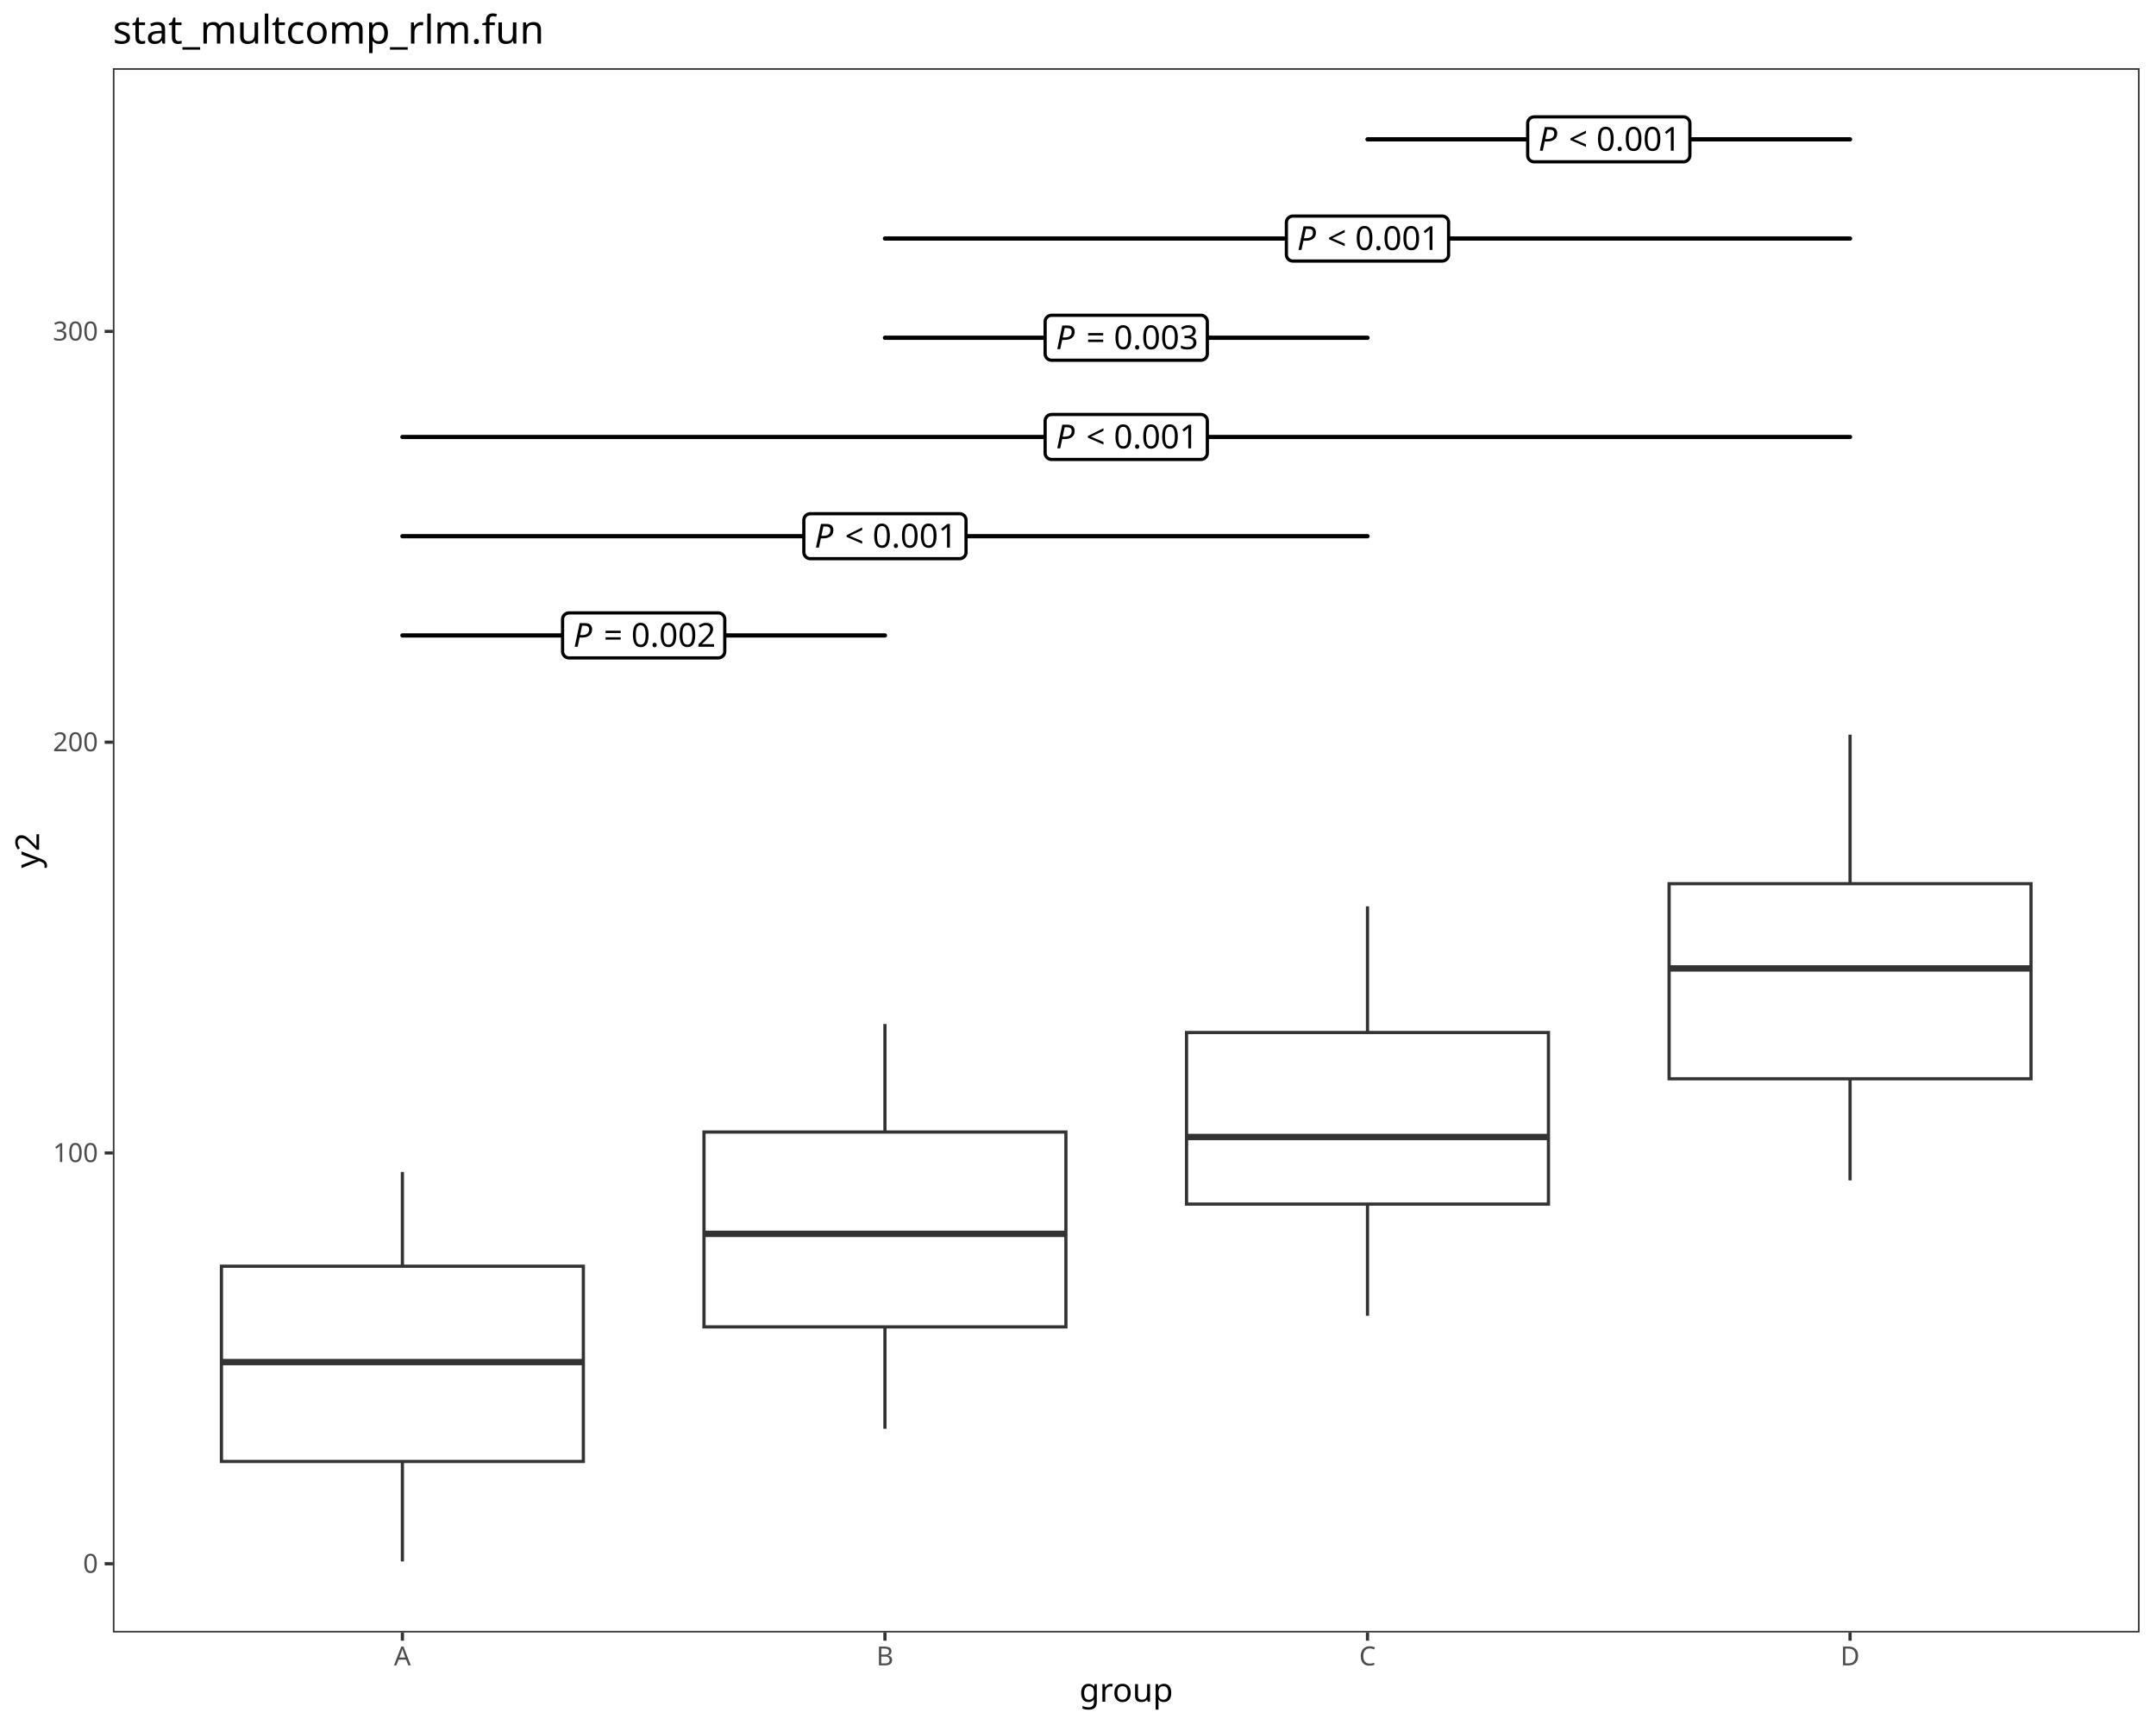
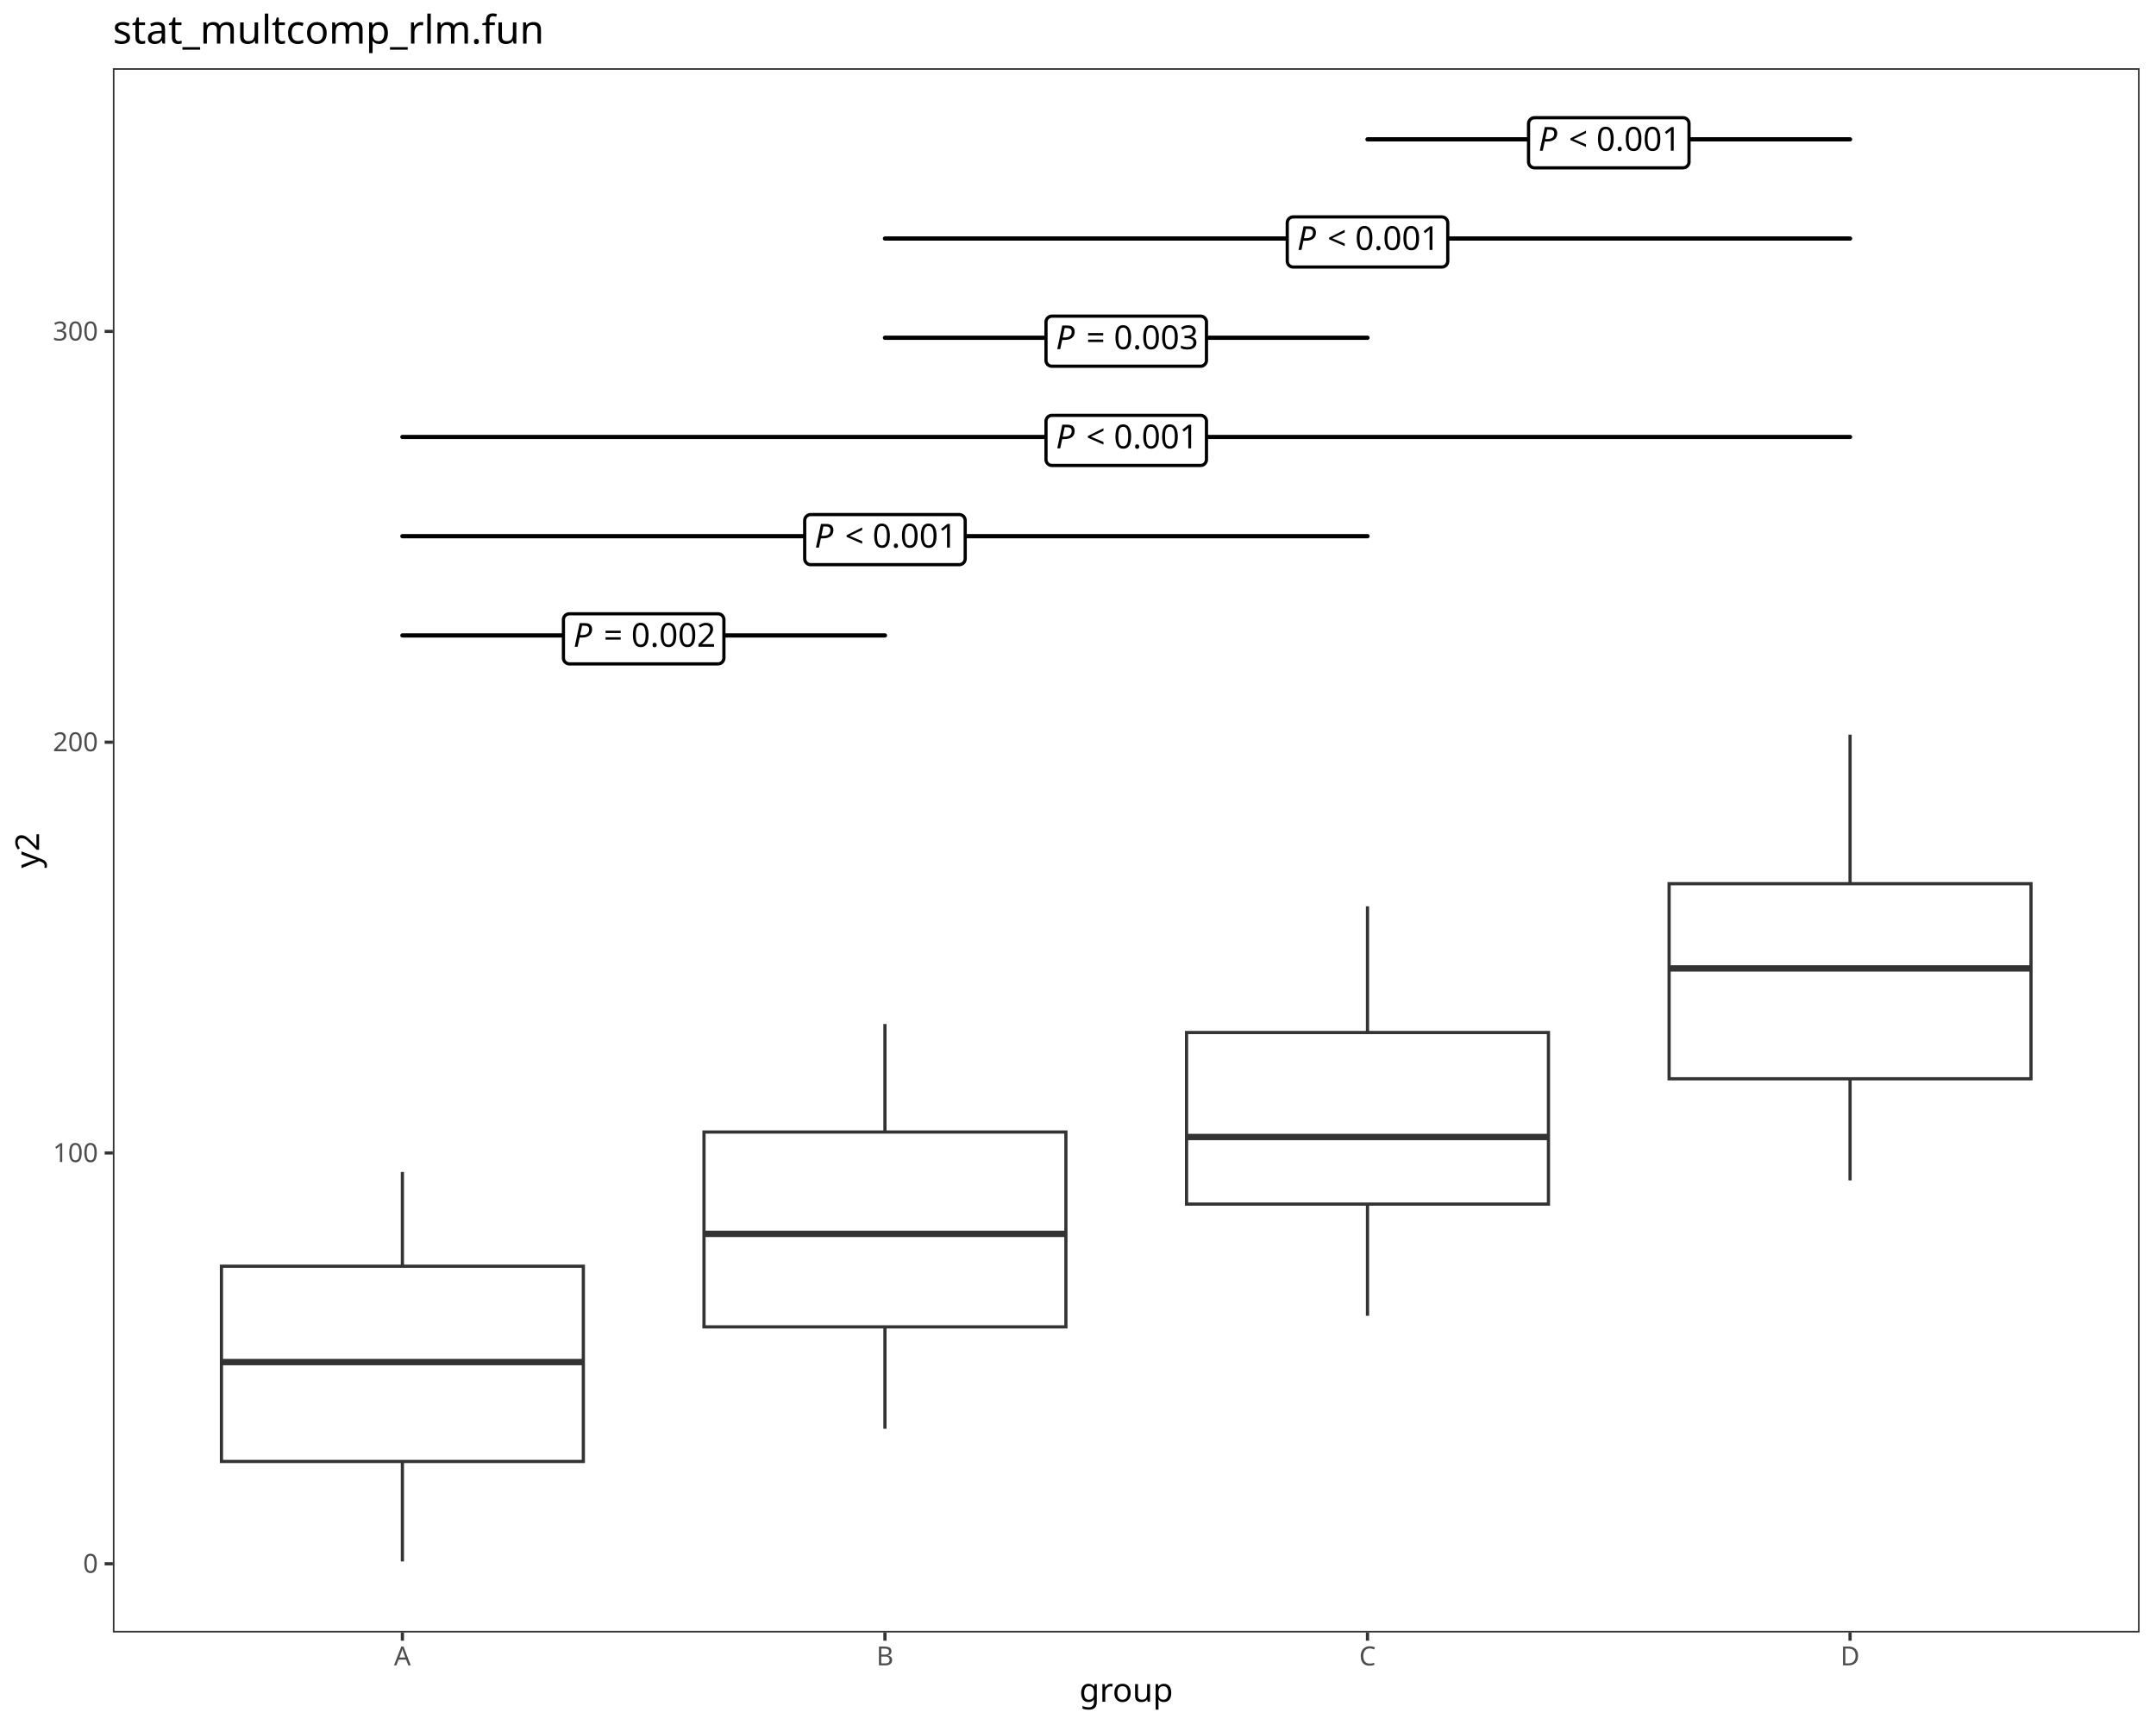
<svg xmlns="http://www.w3.org/2000/svg" class="svglite" data-engine-version="2.0" width="720.00pt" height="576.00pt" viewBox="0 0 720.00 576.00">
  <defs>
    <style type="text/css">
    .svglite line, .svglite polyline, .svglite polygon, .svglite path, .svglite rect, .svglite circle {
      fill: none;
      stroke: #000000;
      stroke-linecap: round;
      stroke-linejoin: round;
      stroke-miterlimit: 10.00;
    }
  </style>
  </defs>
  <rect width="100%" height="100%" style="stroke: none; fill: #FFFFFF;" />
  <defs>
    <clipPath id="cpMC4wMHw3MjAuMDB8MC4wMHw1NzYuMDA=">
      <rect x="0.00" y="0.00" width="720.00" height="576.00" />
    </clipPath>
  </defs>
  <g clip-path="url(#cpMC4wMHw3MjAuMDB8MC4wMHw1NzYuMDA=)">
    <rect x="0.00" y="0.00" width="720.00" height="576.00" style="stroke-width: 1.07; stroke: #FFFFFF; fill: #FFFFFF;" />
  </g>
  <defs>
    <clipPath id="cpMzcuNjl8NzE0LjUyfDIyLjc4fDU0NS4xMQ==">
      <rect x="37.69" y="22.78" width="676.83" height="522.33" />
    </clipPath>
  </defs>
  <g clip-path="url(#cpMzcuNjl8NzE0LjUyfDIyLjc4fDU0NS4xMQ==)">
    <rect x="37.69" y="22.78" width="676.83" height="522.33" style="stroke-width: 1.07; stroke: none; fill: #FFFFFF;" />
    <line x1="134.38" y1="422.81" x2="134.38" y2="391.33" style="stroke-width: 1.07; stroke: #333333; stroke-linecap: butt;" />
    <line x1="134.38" y1="488.00" x2="134.38" y2="521.37" style="stroke-width: 1.07; stroke: #333333; stroke-linecap: butt;" />
    <polygon points="73.95,422.81 73.95,488.00 194.81,488.00 194.81,422.81 73.95,422.81 " style="stroke-width: 1.07; stroke: #333333; stroke-linecap: butt; stroke-linejoin: miter; fill: #FFFFFF;" />
    <line x1="73.95" y1="454.82" x2="194.81" y2="454.82" style="stroke-width: 2.13; stroke: #333333; stroke-linecap: butt; stroke-linejoin: miter;" />
    <line x1="295.53" y1="378.00" x2="295.53" y2="341.94" style="stroke-width: 1.07; stroke: #333333; stroke-linecap: butt;" />
    <line x1="295.53" y1="443.06" x2="295.53" y2="477.08" style="stroke-width: 1.07; stroke: #333333; stroke-linecap: butt;" />
    <polygon points="235.10,378.00 235.10,443.06 355.96,443.06 355.96,378.00 235.10,378.00 " style="stroke-width: 1.07; stroke: #333333; stroke-linecap: butt; stroke-linejoin: miter; fill: #FFFFFF;" />
    <line x1="235.10" y1="412.00" x2="355.96" y2="412.00" style="stroke-width: 2.13; stroke: #333333; stroke-linecap: butt; stroke-linejoin: miter;" />
    <line x1="456.68" y1="344.77" x2="456.68" y2="302.63" style="stroke-width: 1.07; stroke: #333333; stroke-linecap: butt;" />
    <line x1="456.68" y1="402.06" x2="456.68" y2="439.35" style="stroke-width: 1.07; stroke: #333333; stroke-linecap: butt;" />
    <polygon points="396.25,344.77 396.25,402.06 517.11,402.06 517.11,344.77 396.25,344.77 " style="stroke-width: 1.07; stroke: #333333; stroke-linecap: butt; stroke-linejoin: miter; fill: #FFFFFF;" />
    <line x1="396.25" y1="379.66" x2="517.11" y2="379.66" style="stroke-width: 2.13; stroke: #333333; stroke-linecap: butt; stroke-linejoin: miter;" />
    <line x1="617.83" y1="295.08" x2="617.83" y2="245.30" style="stroke-width: 1.07; stroke: #333333; stroke-linecap: butt;" />
    <line x1="617.83" y1="360.22" x2="617.83" y2="394.15" style="stroke-width: 1.07; stroke: #333333; stroke-linecap: butt;" />
    <polygon points="557.40,295.08 557.40,360.22 678.26,360.22 678.26,295.08 557.40,295.08 " style="stroke-width: 1.07; stroke: #333333; stroke-linecap: butt; stroke-linejoin: miter; fill: #FFFFFF;" />
    <line x1="557.40" y1="323.37" x2="678.26" y2="323.37" style="stroke-width: 2.13; stroke: #333333; stroke-linecap: butt; stroke-linejoin: miter;" />
    <line x1="134.38" y1="212.17" x2="295.53" y2="212.17" style="stroke-width: 1.42;" />
-     <polygon points="190.03,219.68 239.88,219.68 239.79,219.68 240.14,219.66 240.48,219.59 240.80,219.47 241.11,219.29 241.37,219.07 241.61,218.81 241.79,218.52 241.93,218.20 242.01,217.86 242.04,217.52 242.04,217.52 242.04,206.82 242.04,206.82 242.01,206.47 241.93,206.14 241.79,205.82 241.61,205.52 241.37,205.26 241.11,205.04 240.80,204.87 240.48,204.75 240.14,204.68 239.88,204.66 190.03,204.66 190.29,204.68 189.94,204.66 189.60,204.70 189.26,204.80 188.95,204.95 188.66,205.15 188.41,205.39 188.20,205.67 188.04,205.97 187.93,206.30 187.88,206.65 187.87,206.82 187.87,217.52 187.88,217.34 187.88,217.69 187.93,218.03 188.04,218.36 188.20,218.67 188.41,218.95 188.66,219.19 188.95,219.39 189.26,219.54 189.60,219.63 189.94,219.68 " style="stroke-width: 1.07; fill: #FFFFFF;" />
+     <polygon points="190.14,221.68 239.76,221.68 239.68,221.68 240.00,221.67 240.32,221.60 240.62,221.49 240.89,221.33 241.14,221.13 241.35,220.89 241.52,220.62 241.65,220.32 241.72,220.01 241.75,219.69 241.75,219.69 241.75,206.94 241.75,206.94 241.72,206.62 241.65,206.31 241.52,206.01 241.35,205.74 241.14,205.50 240.89,205.30 240.62,205.14 240.32,205.03 240.00,204.96 239.76,204.95 190.14,204.95 190.38,204.96 190.06,204.95 189.75,204.99 189.44,205.08 189.15,205.22 188.89,205.40 188.66,205.62 188.46,205.87 188.32,206.16 188.21,206.46 188.16,206.78 188.16,206.94 188.16,219.69 188.16,219.53 188.16,219.85 188.21,220.17 188.32,220.47 188.46,220.76 188.66,221.01 188.89,221.23 189.15,221.41 189.44,221.55 189.75,221.64 190.06,221.68 " style="stroke-width: 1.07; fill: #FFFFFF;" />
    <text x="191.47" y="215.97" style="font-size: 11.04px; font-style: italic; font-family: sans;" textLength="7.37px" lengthAdjust="spacingAndGlyphs">P</text>
    <text x="198.83" y="215.97" style="font-size: 11.04px; font-family: sans;" textLength="2.76px" lengthAdjust="spacingAndGlyphs"> </text>
    <text x="201.60" y="215.97" style="font-size: 11.04px; font-family: sans;" textLength="6.45px" lengthAdjust="spacingAndGlyphs">=</text>
    <text x="208.05" y="215.97" style="font-size: 11.04px; font-family: sans;" textLength="2.76px" lengthAdjust="spacingAndGlyphs"> </text>
    <text x="210.81" y="215.97" style="font-size: 11.04px; font-family: sans;" textLength="27.63px" lengthAdjust="spacingAndGlyphs">0.002</text>
    <line x1="134.38" y1="179.04" x2="456.68" y2="179.04" style="stroke-width: 1.42;" />
-     <polygon points="270.60,186.55 320.45,186.55 320.37,186.55 320.71,186.53 321.05,186.46 321.38,186.34 321.68,186.17 321.95,185.95 322.18,185.69 322.37,185.39 322.50,185.07 322.59,184.73 322.61,184.39 322.61,184.39 322.61,173.69 322.61,173.69 322.59,173.35 322.50,173.01 322.37,172.69 322.18,172.39 321.95,172.13 321.68,171.91 321.38,171.74 321.05,171.62 320.71,171.55 320.45,171.53 270.60,171.53 270.86,171.55 270.52,171.53 270.17,171.58 269.84,171.67 269.52,171.82 269.24,172.02 268.99,172.26 268.78,172.54 268.62,172.85 268.51,173.18 268.45,173.52 268.44,173.69 268.44,184.39 268.45,184.21 268.45,184.56 268.51,184.91 268.62,185.24 268.78,185.54 268.99,185.82 269.24,186.06 269.52,186.26 269.84,186.41 270.17,186.50 270.52,186.55 " style="stroke-width: 1.07; fill: #FFFFFF;" />
+     <polygon points="270.72,188.55 320.34,188.55 320.26,188.55 320.58,188.54 320.89,188.47 321.19,188.36 321.47,188.20 321.72,188.00 321.93,187.76 322.10,187.49 322.22,187.19 322.30,186.88 322.33,186.57 322.33,186.57 322.33,173.81 322.33,173.81 322.30,173.49 322.22,173.18 322.10,172.88 321.93,172.61 321.72,172.37 321.47,172.17 321.19,172.01 320.89,171.90 320.58,171.83 320.34,171.82 270.72,171.82 270.96,171.83 270.64,171.82 270.32,171.86 270.01,171.95 269.73,172.09 269.46,172.27 269.23,172.49 269.04,172.75 268.89,173.03 268.79,173.33 268.74,173.65 268.73,173.81 268.73,186.57 268.74,186.41 268.74,186.72 268.79,187.04 268.89,187.34 269.04,187.63 269.23,187.88 269.46,188.10 269.73,188.29 270.01,188.42 270.32,188.51 270.64,188.55 " style="stroke-width: 1.07; fill: #FFFFFF;" />
    <text x="272.04" y="182.84" style="font-size: 11.04px; font-style: italic; font-family: sans;" textLength="7.37px" lengthAdjust="spacingAndGlyphs">P</text>
    <text x="279.41" y="182.84" style="font-size: 11.04px; font-family: sans;" textLength="2.76px" lengthAdjust="spacingAndGlyphs"> </text>
    <text x="282.17" y="182.84" style="font-size: 11.04px; font-family: sans;" textLength="6.45px" lengthAdjust="spacingAndGlyphs">&lt;</text>
    <text x="288.62" y="182.84" style="font-size: 11.04px; font-family: sans;" textLength="2.76px" lengthAdjust="spacingAndGlyphs"> </text>
    <text x="291.39" y="182.84" style="font-size: 11.04px; font-family: sans;" textLength="27.63px" lengthAdjust="spacingAndGlyphs">0.001</text>
    <line x1="134.38" y1="145.91" x2="617.83" y2="145.91" style="stroke-width: 1.42;" />
-     <polygon points="351.18,153.42 401.03,153.42 400.94,153.42 401.29,153.40 401.63,153.33 401.96,153.21 402.26,153.04 402.53,152.82 402.76,152.56 402.94,152.26 403.08,151.94 403.16,151.61 403.19,151.26 403.19,151.26 403.19,140.56 403.19,140.56 403.16,140.22 403.08,139.88 402.94,139.56 402.76,139.27 402.53,139.01 402.26,138.79 401.96,138.61 401.63,138.49 401.29,138.42 401.03,138.40 351.18,138.40 351.44,138.42 351.09,138.41 350.75,138.45 350.41,138.54 350.10,138.69 349.81,138.89 349.56,139.13 349.35,139.41 349.19,139.72 349.08,140.05 349.03,140.39 349.02,140.56 349.02,151.26 349.03,151.09 349.03,151.43 349.08,151.78 349.19,152.11 349.35,152.41 349.56,152.69 349.81,152.93 350.10,153.13 350.41,153.28 350.75,153.38 351.09,153.42 " style="stroke-width: 1.07; fill: #FFFFFF;" />
+     <polygon points="351.29,155.42 400.91,155.42 400.83,155.42 401.15,155.41 401.47,155.35 401.77,155.23 402.04,155.07 402.29,154.87 402.50,154.63 402.67,154.36 402.80,154.07 402.88,153.76 402.90,153.44 402.90,153.44 402.90,140.68 402.90,140.68 402.88,140.36 402.80,140.05 402.67,139.76 402.50,139.49 402.29,139.25 402.04,139.04 401.77,138.88 401.47,138.77 401.15,138.71 400.91,138.69 351.29,138.69 351.53,138.71 351.21,138.69 350.90,138.73 350.59,138.82 350.30,138.96 350.04,139.14 349.81,139.36 349.62,139.62 349.47,139.90 349.37,140.20 349.31,140.52 349.31,140.68 349.31,153.44 349.31,153.28 349.31,153.60 349.37,153.91 349.47,154.22 349.62,154.50 349.81,154.75 350.04,154.98 350.30,155.16 350.59,155.29 350.90,155.38 351.21,155.42 " style="stroke-width: 1.07; fill: #FFFFFF;" />
    <text x="352.62" y="149.71" style="font-size: 11.04px; font-style: italic; font-family: sans;" textLength="7.37px" lengthAdjust="spacingAndGlyphs">P</text>
    <text x="359.99" y="149.71" style="font-size: 11.04px; font-family: sans;" textLength="2.76px" lengthAdjust="spacingAndGlyphs"> </text>
    <text x="362.75" y="149.71" style="font-size: 11.04px; font-family: sans;" textLength="6.45px" lengthAdjust="spacingAndGlyphs">&lt;</text>
    <text x="369.20" y="149.71" style="font-size: 11.04px; font-family: sans;" textLength="2.76px" lengthAdjust="spacingAndGlyphs"> </text>
    <text x="371.96" y="149.71" style="font-size: 11.04px; font-family: sans;" textLength="27.63px" lengthAdjust="spacingAndGlyphs">0.001</text>
    <line x1="295.53" y1="112.78" x2="456.68" y2="112.78" style="stroke-width: 1.42;" />
-     <polygon points="351.18,120.29 401.03,120.29 400.94,120.29 401.29,120.28 401.63,120.21 401.96,120.08 402.26,119.91 402.53,119.69 402.76,119.43 402.94,119.13 403.08,118.82 403.16,118.48 403.19,118.13 403.19,118.13 403.19,107.44 403.19,107.44 403.16,107.09 403.08,106.75 402.94,106.43 402.76,106.14 402.53,105.88 402.26,105.66 401.96,105.48 401.63,105.36 401.29,105.29 401.03,105.28 351.18,105.28 351.44,105.29 351.09,105.28 350.75,105.32 350.41,105.42 350.10,105.56 349.81,105.76 349.56,106.00 349.35,106.28 349.19,106.59 349.08,106.92 349.03,107.26 349.02,107.44 349.02,118.13 349.03,117.96 349.03,118.30 349.08,118.65 349.19,118.98 349.35,119.29 349.56,119.56 349.81,119.80 350.10,120.00 350.41,120.15 350.75,120.25 351.09,120.29 " style="stroke-width: 1.07; fill: #FFFFFF;" />
+     <polygon points="351.29,122.29 400.91,122.29 400.83,122.29 401.15,122.28 401.47,122.22 401.77,122.10 402.04,121.94 402.29,121.74 402.50,121.50 402.67,121.23 402.80,120.94 402.88,120.63 402.90,120.31 402.90,120.31 402.90,107.55 402.90,107.55 402.88,107.23 402.80,106.92 402.67,106.63 402.50,106.36 402.29,106.12 402.04,105.91 401.77,105.75 401.47,105.64 401.15,105.58 400.91,105.56 351.29,105.56 351.53,105.58 351.21,105.56 350.90,105.60 350.59,105.69 350.30,105.83 350.04,106.01 349.81,106.23 349.62,106.49 349.47,106.77 349.37,107.07 349.31,107.39 349.31,107.55 349.31,120.31 349.31,120.15 349.31,120.47 349.37,120.78 349.47,121.09 349.62,121.37 349.81,121.63 350.04,121.85 350.30,122.03 350.59,122.17 350.90,122.25 351.21,122.29 " style="stroke-width: 1.07; fill: #FFFFFF;" />
    <text x="352.62" y="116.59" style="font-size: 11.04px; font-style: italic; font-family: sans;" textLength="7.37px" lengthAdjust="spacingAndGlyphs">P</text>
    <text x="359.99" y="116.59" style="font-size: 11.04px; font-family: sans;" textLength="2.76px" lengthAdjust="spacingAndGlyphs"> </text>
    <text x="362.75" y="116.59" style="font-size: 11.04px; font-family: sans;" textLength="6.45px" lengthAdjust="spacingAndGlyphs">=</text>
    <text x="369.20" y="116.59" style="font-size: 11.04px; font-family: sans;" textLength="2.76px" lengthAdjust="spacingAndGlyphs"> </text>
    <text x="371.96" y="116.59" style="font-size: 11.04px; font-family: sans;" textLength="27.63px" lengthAdjust="spacingAndGlyphs">0.003</text>
    <line x1="295.53" y1="79.65" x2="617.83" y2="79.65" style="stroke-width: 1.42;" />
-     <polygon points="431.75,87.16 481.60,87.16 481.52,87.16 481.86,87.15 482.21,87.08 482.53,86.95 482.83,86.78 483.10,86.56 483.33,86.30 483.52,86.01 483.65,85.69 483.74,85.35 483.76,85.00 483.76,85.00 483.76,74.31 483.76,74.31 483.74,73.96 483.65,73.62 483.52,73.30 483.33,73.01 483.10,72.75 482.83,72.53 482.53,72.35 482.21,72.23 481.86,72.16 481.60,72.15 431.75,72.15 432.02,72.16 431.67,72.15 431.32,72.19 430.99,72.29 430.67,72.44 430.39,72.63 430.14,72.87 429.93,73.15 429.77,73.46 429.66,73.79 429.60,74.13 429.59,74.31 429.59,85.00 429.60,84.83 429.60,85.18 429.66,85.52 429.77,85.85 429.93,86.16 430.14,86.43 430.39,86.68 430.67,86.87 430.99,87.02 431.32,87.12 431.67,87.16 " style="stroke-width: 1.07; fill: #FFFFFF;" />
+     <polygon points="431.87,89.17 481.49,89.17 481.41,89.16 481.73,89.15 482.04,89.09 482.34,88.97 482.62,88.81 482.87,88.61 483.08,88.37 483.25,88.10 483.37,87.81 483.45,87.50 483.48,87.18 483.48,87.18 483.48,74.42 483.48,74.42 483.45,74.10 483.37,73.79 483.25,73.50 483.08,73.23 482.87,72.99 482.62,72.79 482.34,72.63 482.04,72.51 481.73,72.45 481.49,72.43 431.87,72.43 432.11,72.45 431.79,72.44 431.47,72.47 431.17,72.56 430.88,72.70 430.61,72.88 430.38,73.10 430.19,73.36 430.04,73.64 429.94,73.95 429.89,74.26 429.88,74.42 429.88,87.18 429.89,87.02 429.89,87.34 429.94,87.65 430.04,87.96 430.19,88.24 430.38,88.50 430.61,88.72 430.88,88.90 431.17,89.04 431.47,89.13 431.79,89.16 " style="stroke-width: 1.07; fill: #FFFFFF;" />
    <text x="433.19" y="83.46" style="font-size: 11.04px; font-style: italic; font-family: sans;" textLength="7.37px" lengthAdjust="spacingAndGlyphs">P</text>
    <text x="440.56" y="83.46" style="font-size: 11.04px; font-family: sans;" textLength="2.76px" lengthAdjust="spacingAndGlyphs"> </text>
    <text x="443.32" y="83.46" style="font-size: 11.04px; font-family: sans;" textLength="6.45px" lengthAdjust="spacingAndGlyphs">&lt;</text>
    <text x="449.77" y="83.46" style="font-size: 11.04px; font-family: sans;" textLength="2.76px" lengthAdjust="spacingAndGlyphs"> </text>
    <text x="452.54" y="83.46" style="font-size: 11.04px; font-family: sans;" textLength="27.63px" lengthAdjust="spacingAndGlyphs">0.001</text>
    <line x1="456.68" y1="46.53" x2="617.83" y2="46.53" style="stroke-width: 1.42;" />
-     <polygon points="512.33,54.03 562.18,54.03 562.09,54.03 562.44,54.02 562.78,53.95 563.11,53.83 563.41,53.65 563.68,53.43 563.91,53.17 564.09,52.88 564.23,52.56 564.31,52.22 564.34,51.87 564.34,51.87 564.34,41.18 564.34,41.18 564.31,40.83 564.23,40.49 564.09,40.17 563.91,39.88 563.68,39.62 563.41,39.40 563.11,39.23 562.78,39.10 562.44,39.03 562.18,39.02 512.33,39.02 512.59,39.03 512.24,39.02 511.90,39.06 511.56,39.16 511.25,39.31 510.96,39.50 510.71,39.75 510.50,40.02 510.34,40.33 510.23,40.66 510.18,41.00 510.17,41.18 510.17,51.87 510.18,51.70 510.18,52.05 510.23,52.39 510.34,52.72 510.50,53.03 510.71,53.31 510.96,53.55 511.25,53.74 511.56,53.89 511.90,53.99 512.24,54.03 " style="stroke-width: 1.07; fill: #FFFFFF;" />
+     <polygon points="512.45,56.04 562.06,56.04 561.98,56.04 562.30,56.02 562.62,55.96 562.92,55.85 563.19,55.69 563.44,55.48 563.65,55.24 563.82,54.97 563.95,54.68 564.03,54.37 564.05,54.05 564.05,54.05 564.05,41.29 564.05,41.29 564.03,40.97 563.95,40.66 563.82,40.37 563.65,40.10 563.44,39.86 563.19,39.66 562.92,39.50 562.62,39.38 562.30,39.32 562.06,39.31 512.45,39.31 512.68,39.32 512.37,39.31 512.05,39.35 511.74,39.43 511.45,39.57 511.19,39.75 510.96,39.98 510.77,40.23 510.62,40.51 510.52,40.82 510.46,41.13 510.46,41.29 510.46,54.05 510.46,53.89 510.46,54.21 510.52,54.53 510.62,54.83 510.77,55.11 510.96,55.37 511.19,55.59 511.45,55.77 511.74,55.91 512.05,56.00 512.37,56.04 " style="stroke-width: 1.07; fill: #FFFFFF;" />
    <text x="513.77" y="50.33" style="font-size: 11.04px; font-style: italic; font-family: sans;" textLength="7.37px" lengthAdjust="spacingAndGlyphs">P</text>
    <text x="521.14" y="50.33" style="font-size: 11.04px; font-family: sans;" textLength="2.76px" lengthAdjust="spacingAndGlyphs"> </text>
    <text x="523.90" y="50.33" style="font-size: 11.04px; font-family: sans;" textLength="6.45px" lengthAdjust="spacingAndGlyphs">&lt;</text>
    <text x="530.35" y="50.33" style="font-size: 11.04px; font-family: sans;" textLength="2.76px" lengthAdjust="spacingAndGlyphs"> </text>
    <text x="533.11" y="50.33" style="font-size: 11.04px; font-family: sans;" textLength="27.63px" lengthAdjust="spacingAndGlyphs">0.001</text>
    <rect x="37.69" y="22.78" width="676.83" height="522.33" style="stroke-width: 1.07; stroke: #333333;" />
  </g>
  <g clip-path="url(#cpMC4wMHw3MjAuMDB8MC4wMHw1NzYuMDA=)">
    <text x="32.76" y="525.18" text-anchor="end" style="font-size: 8.80px; fill: #4D4D4D; font-family: sans;" textLength="4.89px" lengthAdjust="spacingAndGlyphs">0</text>
    <text x="32.76" y="388.02" text-anchor="end" style="font-size: 8.80px; fill: #4D4D4D; font-family: sans;" textLength="14.68px" lengthAdjust="spacingAndGlyphs">100</text>
    <text x="32.76" y="250.85" text-anchor="end" style="font-size: 8.80px; fill: #4D4D4D; font-family: sans;" textLength="14.68px" lengthAdjust="spacingAndGlyphs">200</text>
    <text x="32.76" y="113.69" text-anchor="end" style="font-size: 8.80px; fill: #4D4D4D; font-family: sans;" textLength="14.68px" lengthAdjust="spacingAndGlyphs">300</text>
    <polyline points="34.95,522.16 37.69,522.16 " style="stroke-width: 1.07; stroke: #333333; stroke-linecap: butt;" />
    <polyline points="34.95,384.99 37.69,384.99 " style="stroke-width: 1.07; stroke: #333333; stroke-linecap: butt;" />
    <polyline points="34.95,247.83 37.69,247.83 " style="stroke-width: 1.07; stroke: #333333; stroke-linecap: butt;" />
    <polyline points="34.95,110.66 37.69,110.66 " style="stroke-width: 1.07; stroke: #333333; stroke-linecap: butt;" />
    <polyline points="134.38,547.85 134.38,545.11 " style="stroke-width: 1.07; stroke: #333333; stroke-linecap: butt;" />
    <polyline points="295.53,547.85 295.53,545.11 " style="stroke-width: 1.07; stroke: #333333; stroke-linecap: butt;" />
    <polyline points="456.68,547.85 456.68,545.11 " style="stroke-width: 1.07; stroke: #333333; stroke-linecap: butt;" />
    <polyline points="617.83,547.85 617.83,545.11 " style="stroke-width: 1.07; stroke: #333333; stroke-linecap: butt;" />
    <text x="134.38" y="556.10" text-anchor="middle" style="font-size: 8.80px; fill: #4D4D4D; font-family: sans;" textLength="5.87px" lengthAdjust="spacingAndGlyphs">A</text>
    <text x="295.53" y="556.10" text-anchor="middle" style="font-size: 8.80px; fill: #4D4D4D; font-family: sans;" textLength="5.87px" lengthAdjust="spacingAndGlyphs">B</text>
    <text x="456.68" y="556.10" text-anchor="middle" style="font-size: 8.80px; fill: #4D4D4D; font-family: sans;" textLength="6.36px" lengthAdjust="spacingAndGlyphs">C</text>
    <text x="617.83" y="556.10" text-anchor="middle" style="font-size: 8.80px; fill: #4D4D4D; font-family: sans;" textLength="6.36px" lengthAdjust="spacingAndGlyphs">D</text>
    <text x="376.10" y="568.24" text-anchor="middle" style="font-size: 11.00px; font-family: sans;" textLength="28.14px" lengthAdjust="spacingAndGlyphs">group</text>
    <text transform="translate(13.05,283.95) rotate(-90)" text-anchor="middle" style="font-size: 11.00px; font-family: sans;" textLength="11.62px" lengthAdjust="spacingAndGlyphs">y2</text>
    <text x="37.69" y="14.56" style="font-size: 13.20px; font-family: sans;" textLength="133.54px" lengthAdjust="spacingAndGlyphs">stat_multcomp_rlm.fun</text>
  </g>
</svg>
